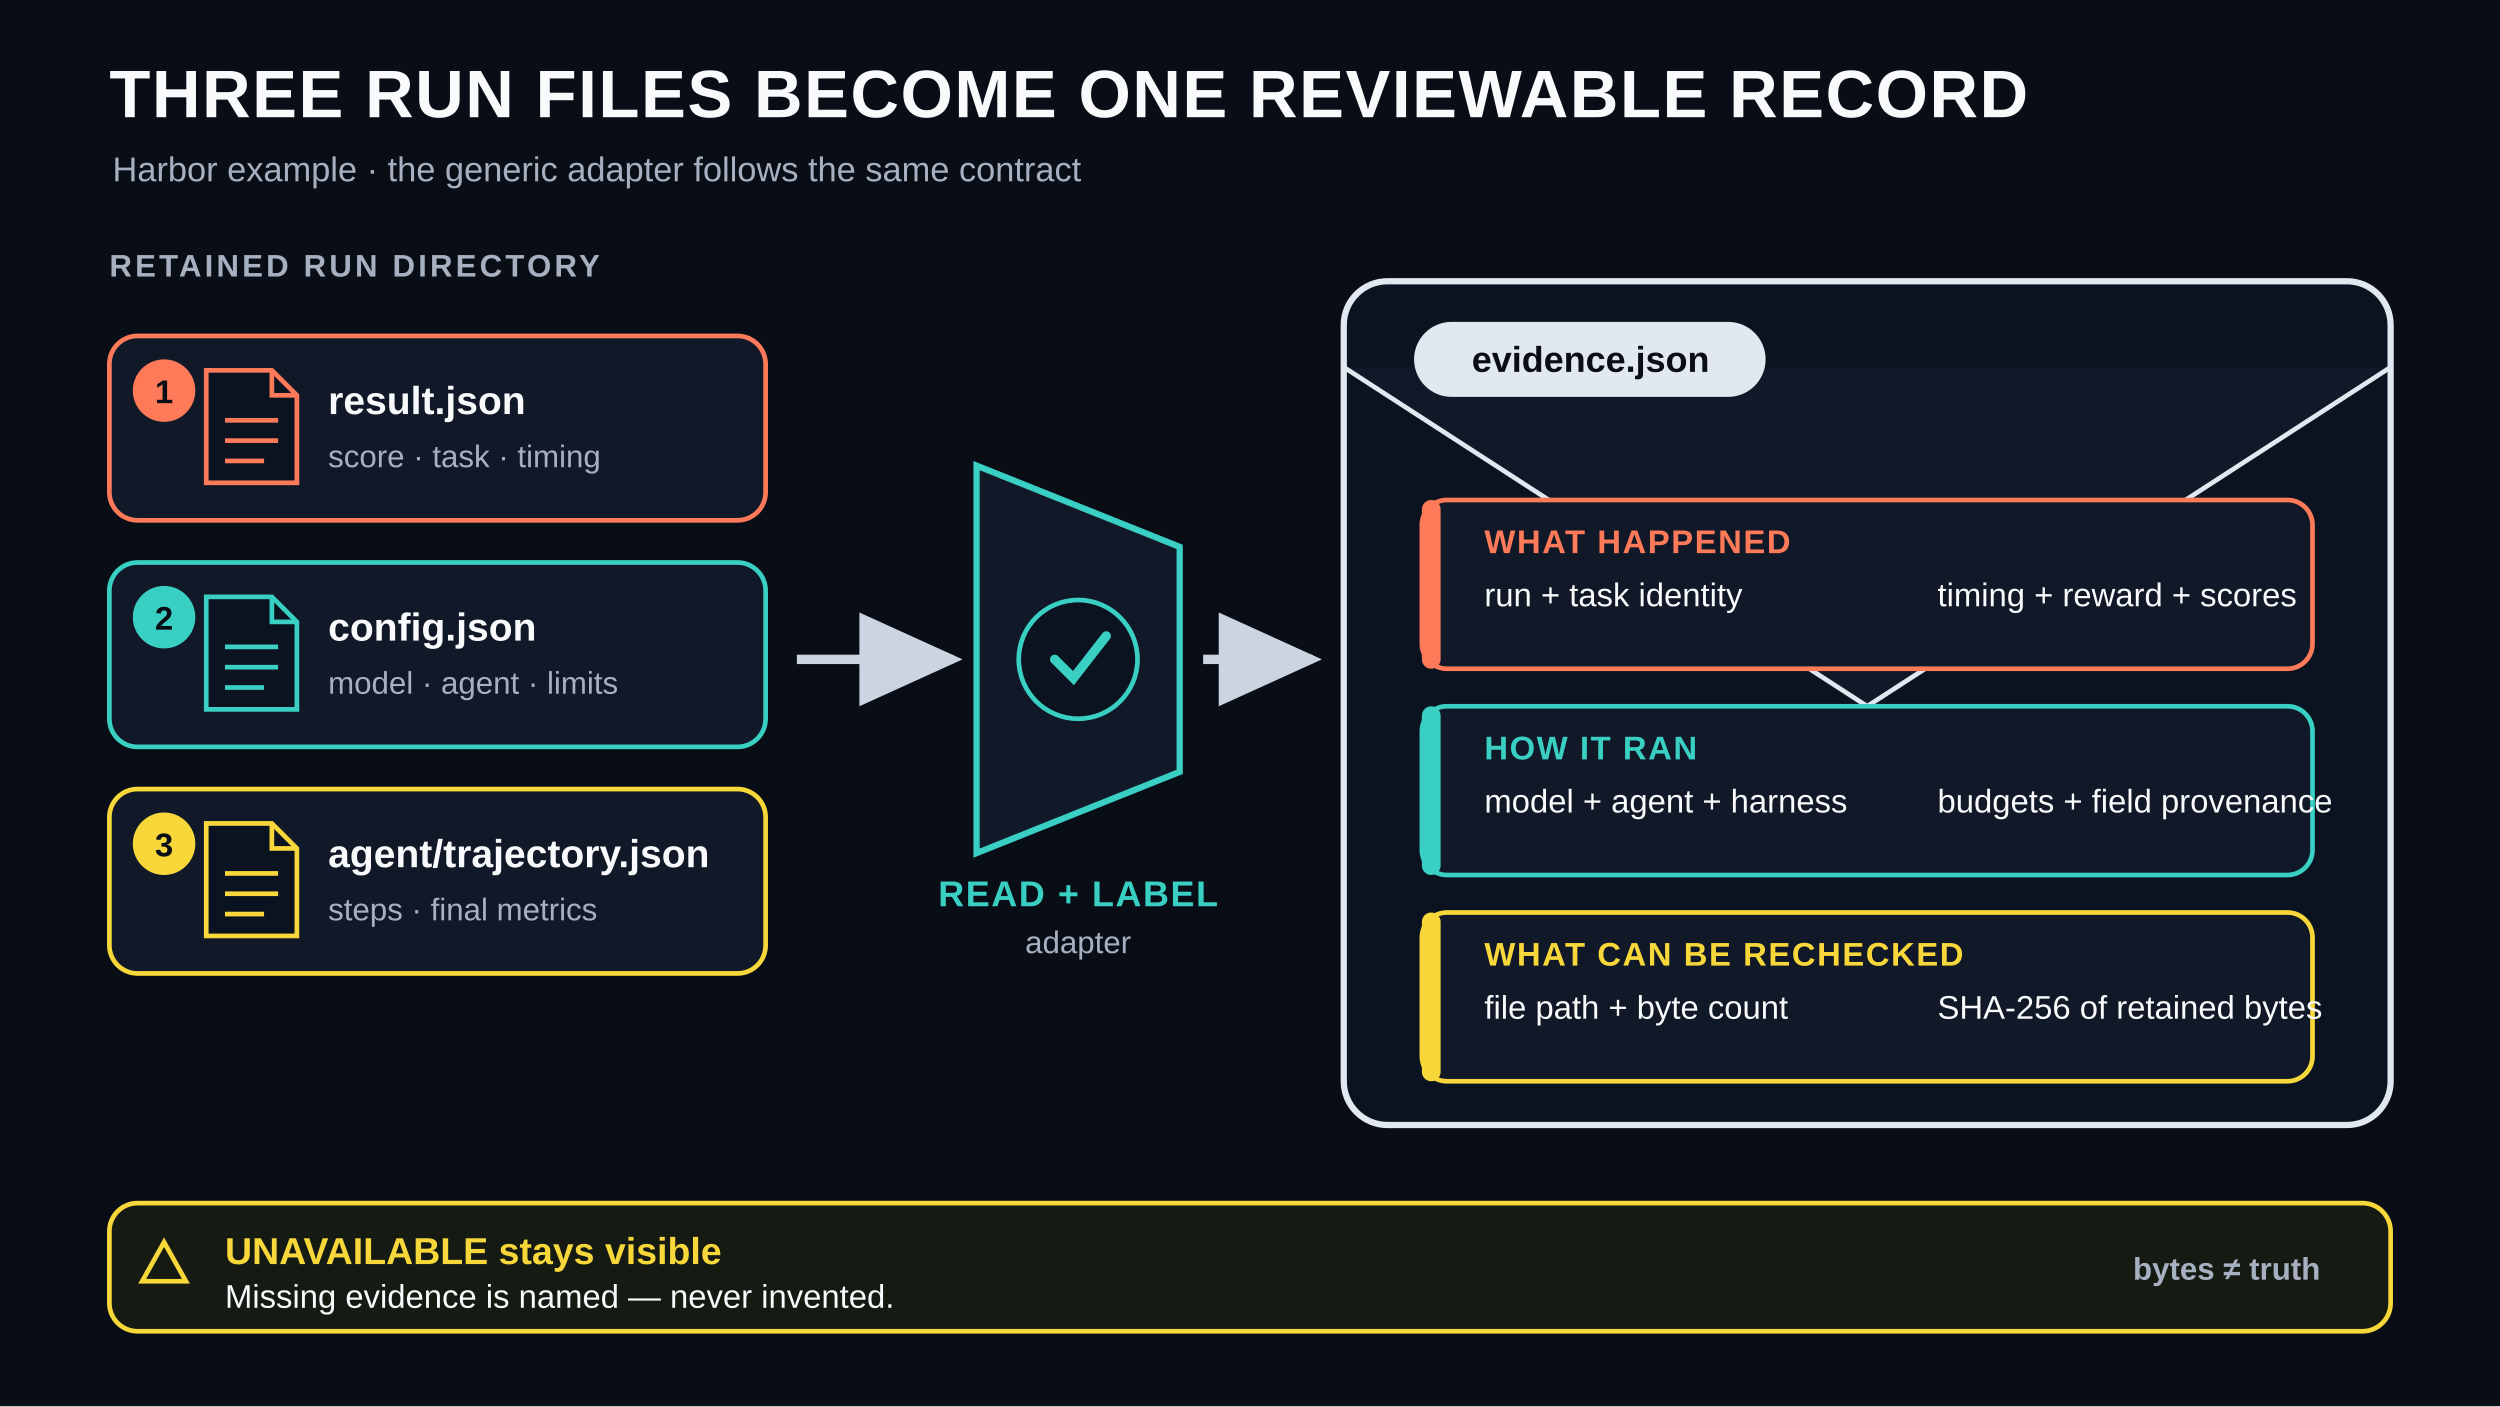
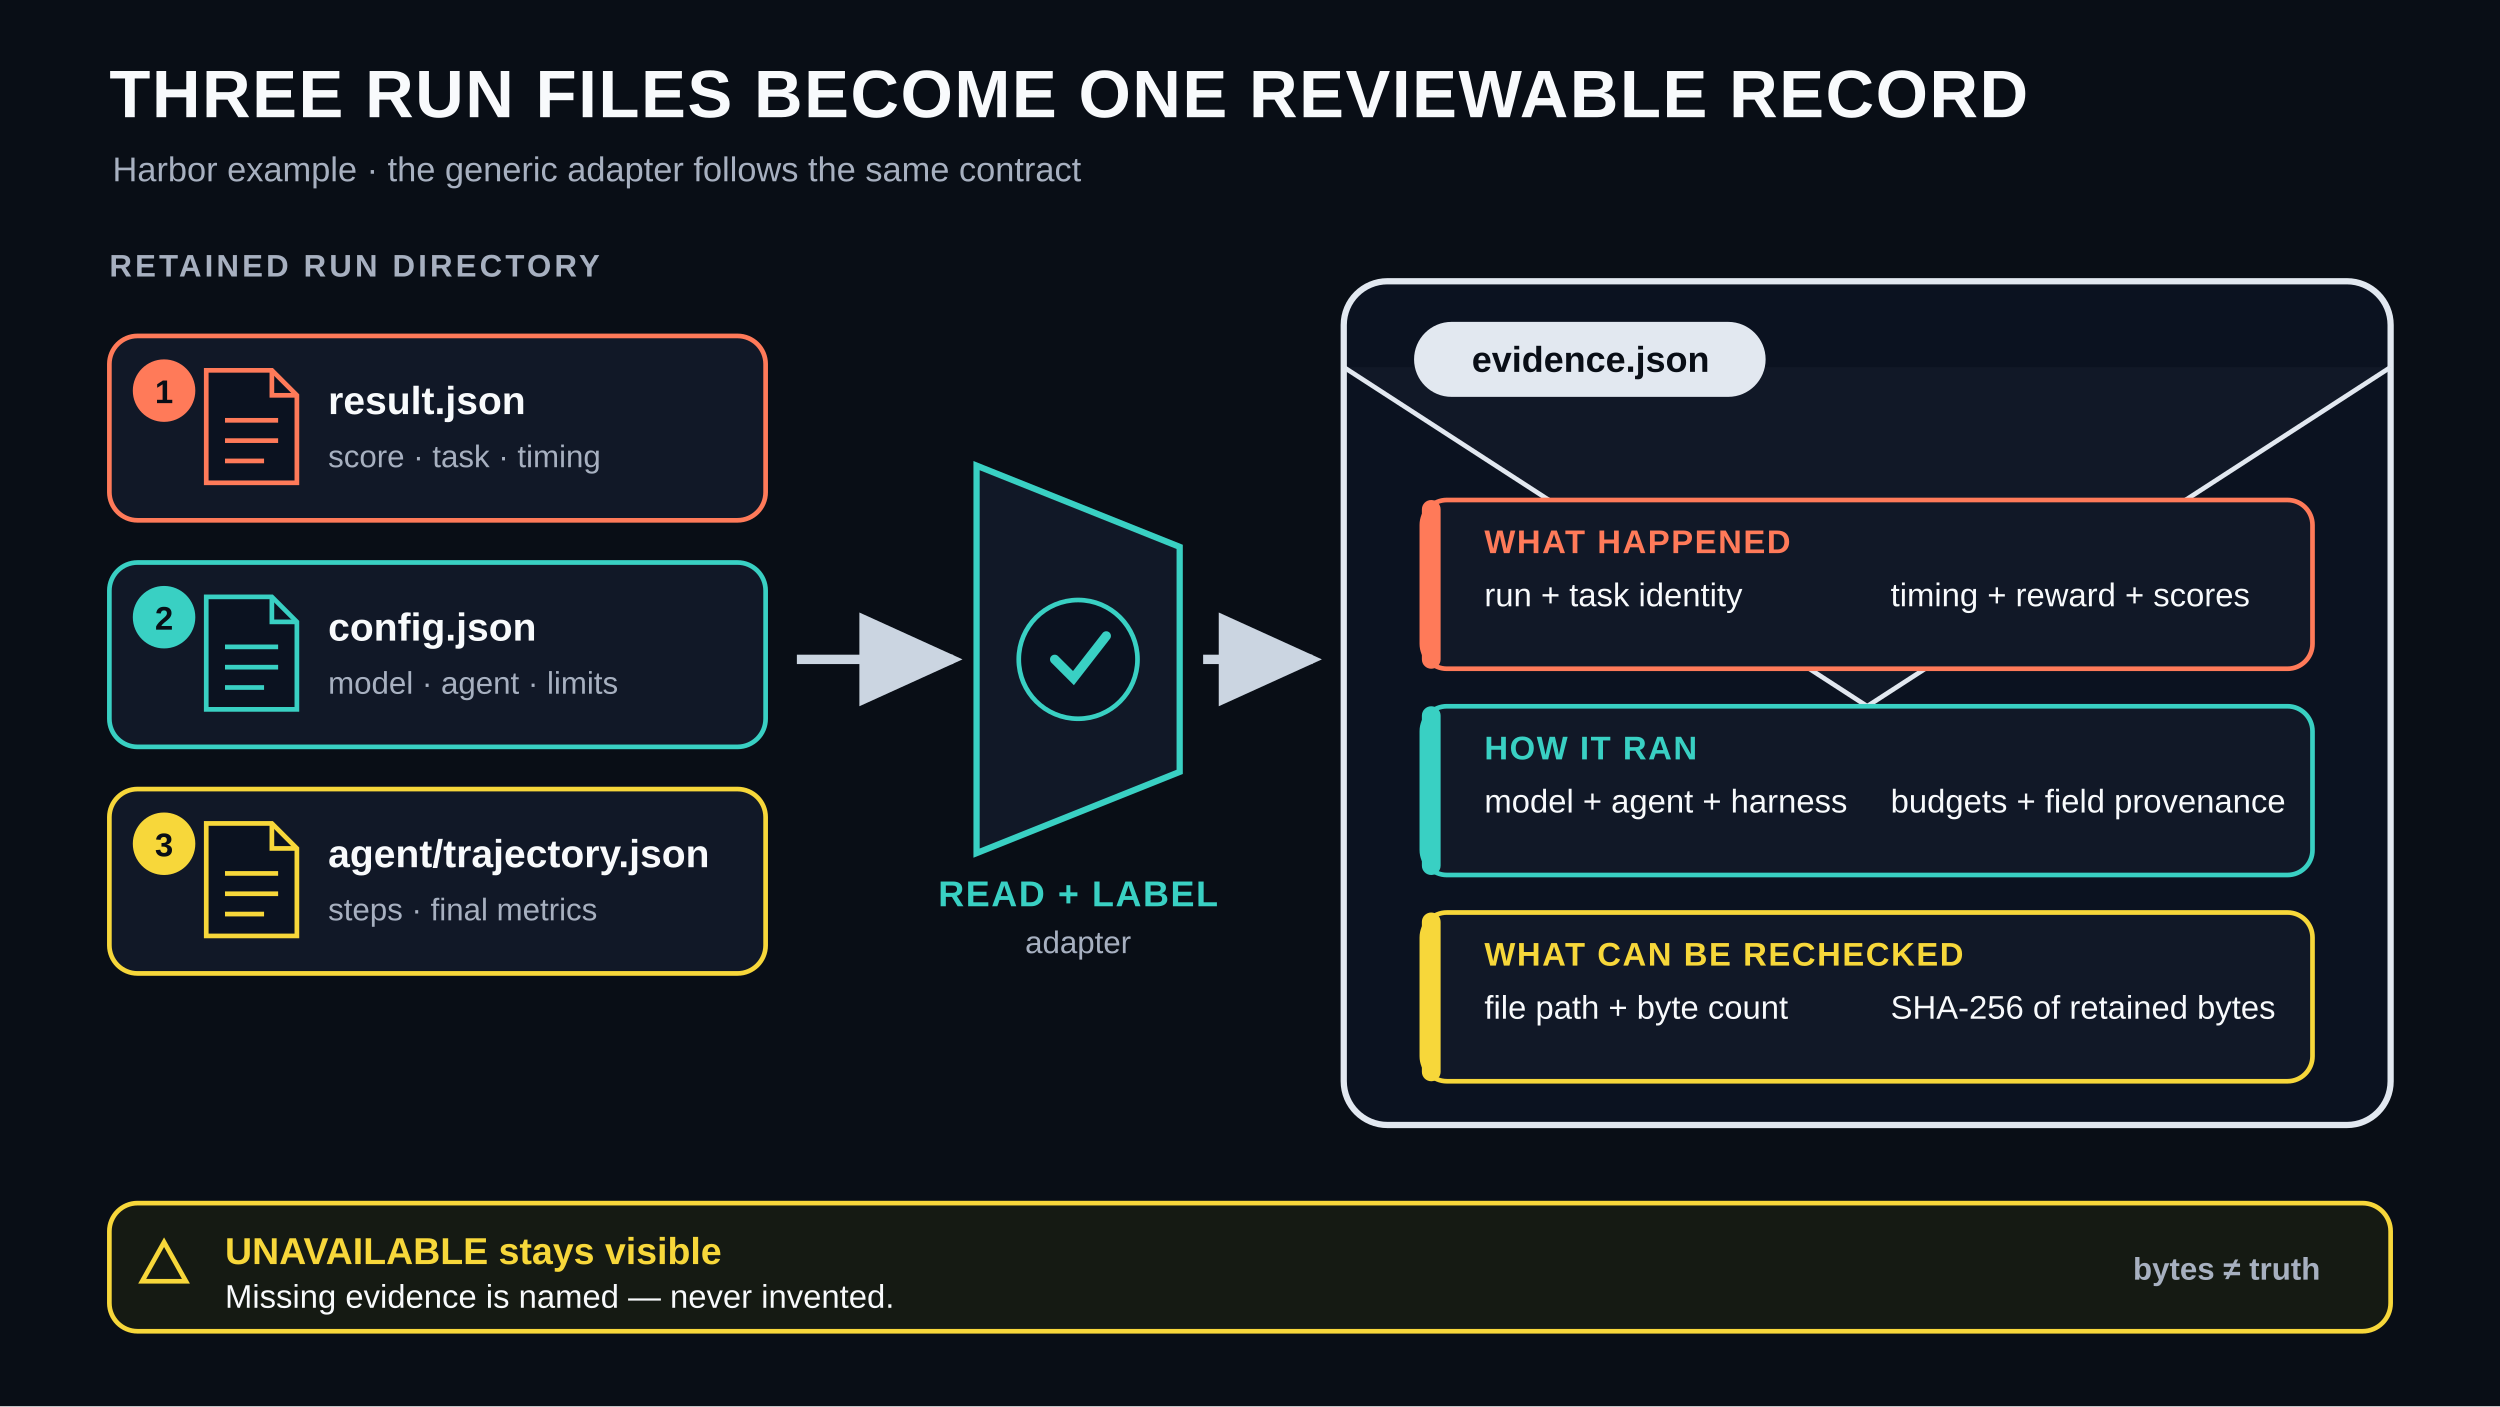
<svg xmlns="http://www.w3.org/2000/svg" width="1600" height="900" viewBox="0 0 1600 900" role="img" aria-labelledby="figure-title figure-desc">
  <defs>
    <marker id="arrow" markerWidth="12" markerHeight="12" refX="10" refY="5" orient="auto">
      <path d="M0 0 L0 10 L11 5 Z" fill="#CBD5E1" />
    </marker>
    <filter id="glow" x="-50%" y="-50%" width="200%" height="200%">
      <feGaussianBlur stdDeviation="7" result="blur" />
      <feMerge>
        <feMergeNode in="blur" />
        <feMergeNode in="SourceGraphic" />
      </feMerge>
    </filter>
  </defs>
  <rect width="1600" height="900" fill="#090E16" />
  <text x="70" y="75" fill="#F8FAFC" font-family="Arial, sans-serif" font-size="43" font-weight="700" letter-spacing="1">THREE RUN FILES BECOME ONE REVIEWABLE RECORD</text>
  <text x="72" y="116" fill="#A7B0C0" font-family="Arial, sans-serif" font-size="22">Harbor example · the generic adapter follows the same contract</text>
  <text x="70" y="177" text-anchor="start" fill="#A7B0C0" font-family="Arial, sans-serif" font-size="20" font-weight="700" letter-spacing="2">RETAINED RUN DIRECTORY</text>
  <rect x="70" y="215" width="420" height="118" rx="18" fill="#111827" stroke="#FF7A59" stroke-width="3" />
  <circle cx="105" cy="250" r="20" fill="#FF7A59" />
  <text x="105" y="258" text-anchor="middle" fill="#090E16" font-family="Arial, sans-serif" font-size="21" font-weight="700" letter-spacing="0">1</text>
  <path d="M132 237 H174 L190 253 V309 H132 Z" fill="#0B1220" stroke="#FF7A59" stroke-width="3" />
  <path d="M174 237 V253 H190" fill="none" stroke="#FF7A59" stroke-width="3" />
  <path d="M144 269 H178 M144 282 H178 M144 295 H169" stroke="#FF7A59" stroke-width="3" />
  <text x="210" y="265" text-anchor="start" fill="#F8FAFC" font-family="Arial, sans-serif" font-size="25" font-weight="700" letter-spacing="0">result.json</text>
  <text x="210" y="299" text-anchor="start" fill="#A7B0C0" font-family="Arial, sans-serif" font-size="20" font-weight="400" letter-spacing="0">score · task · timing</text>
  <rect x="70" y="360" width="420" height="118" rx="18" fill="#111827" stroke="#39D0C3" stroke-width="3" />
  <circle cx="105" cy="395" r="20" fill="#39D0C3" />
  <text x="105" y="403" text-anchor="middle" fill="#090E16" font-family="Arial, sans-serif" font-size="21" font-weight="700" letter-spacing="0">2</text>
  <path d="M132 382 H174 L190 398 V454 H132 Z" fill="#0B1220" stroke="#39D0C3" stroke-width="3" />
  <path d="M174 382 V398 H190" fill="none" stroke="#39D0C3" stroke-width="3" />
  <path d="M144 414 H178 M144 427 H178 M144 440 H169" stroke="#39D0C3" stroke-width="3" />
  <text x="210" y="410" text-anchor="start" fill="#F8FAFC" font-family="Arial, sans-serif" font-size="25" font-weight="700" letter-spacing="0">config.json</text>
  <text x="210" y="444" text-anchor="start" fill="#A7B0C0" font-family="Arial, sans-serif" font-size="20" font-weight="400" letter-spacing="0">model · agent · limits</text>
  <rect x="70" y="505" width="420" height="118" rx="18" fill="#111827" stroke="#F7D73A" stroke-width="3" />
  <circle cx="105" cy="540" r="20" fill="#F7D73A" />
  <text x="105" y="548" text-anchor="middle" fill="#090E16" font-family="Arial, sans-serif" font-size="21" font-weight="700" letter-spacing="0">3</text>
  <path d="M132 527 H174 L190 543 V599 H132 Z" fill="#0B1220" stroke="#F7D73A" stroke-width="3" />
  <path d="M174 527 V543 H190" fill="none" stroke="#F7D73A" stroke-width="3" />
  <path d="M144 559 H178 M144 572 H178 M144 585 H169" stroke="#F7D73A" stroke-width="3" />
  <text x="210" y="555" text-anchor="start" fill="#F8FAFC" font-family="Arial, sans-serif" font-size="25" font-weight="700" letter-spacing="0">agent/trajectory.json</text>
  <text x="210" y="589" text-anchor="start" fill="#A7B0C0" font-family="Arial, sans-serif" font-size="20" font-weight="400" letter-spacing="0">steps · final metrics</text>
  <path d="M510 422 H610" stroke="#CBD5E1" stroke-width="6" marker-end="url(#arrow)" />
  <path d="M625 298 L755 350 V494 L625 546 Z" fill="#111827" stroke="#39D0C3" stroke-width="4" />
  <circle cx="690" cy="422" r="38" fill="#0B1220" stroke="#39D0C3" stroke-width="3" />
  <path d="M675 422 L687 434 L708 407" fill="none" stroke="#39D0C3" stroke-width="6" stroke-linecap="round" />
  <text x="690" y="580" text-anchor="middle" fill="#39D0C3" font-family="Arial, sans-serif" font-size="23" font-weight="700" letter-spacing="1">READ + LABEL</text>
  <text x="690" y="610" text-anchor="middle" fill="#A7B0C0" font-family="Arial, sans-serif" font-size="20" font-weight="400" letter-spacing="0">adapter</text>
  <path d="M770 422 H840" stroke="#CBD5E1" stroke-width="6" marker-end="url(#arrow)" />
  <rect x="860" y="180" width="670" height="540" rx="28" fill="#0B1220" stroke="#E2E8F0" stroke-width="4" />
  <path d="M860 235 L1195 452 L1530 235" fill="#111827" stroke="#E2E8F0" stroke-width="3" />
  <rect x="905" y="206" width="225" height="48" rx="24" fill="#E2E8F0" />
  <text x="1018" y="238" text-anchor="middle" fill="#090E16" font-family="Arial, sans-serif" font-size="23" font-weight="700" letter-spacing="0">evidence.json</text>
  <rect x="910" y="320" width="570" height="108" rx="16" fill="#111827" stroke="#FF7A59" stroke-width="3" />
  <rect x="910" y="320" width="12" height="108" rx="6" fill="#FF7A59" />
  <text x="950" y="354" text-anchor="start" fill="#FF7A59" font-family="Arial, sans-serif" font-size="21" font-weight="700" letter-spacing="1">WHAT HAPPENED</text>
  <text x="950" y="388" text-anchor="start" fill="#F8FAFC" font-family="Arial, sans-serif" font-size="21" font-weight="400" letter-spacing="0">run + task identity</text>
-   <text x="1240" y="388" text-anchor="start" fill="#F8FAFC" font-family="Arial, sans-serif" font-size="21" font-weight="400" letter-spacing="0">timing + reward + scores</text>
+   <text x="1210" y="388" text-anchor="start" fill="#F8FAFC" font-family="Arial, sans-serif" font-size="21" font-weight="400" letter-spacing="0">timing + reward + scores</text>
  <rect x="910" y="452" width="570" height="108" rx="16" fill="#111827" stroke="#39D0C3" stroke-width="3" />
  <rect x="910" y="452" width="12" height="108" rx="6" fill="#39D0C3" />
  <text x="950" y="486" text-anchor="start" fill="#39D0C3" font-family="Arial, sans-serif" font-size="21" font-weight="700" letter-spacing="1">HOW IT RAN</text>
  <text x="950" y="520" text-anchor="start" fill="#F8FAFC" font-family="Arial, sans-serif" font-size="21" font-weight="400" letter-spacing="0">model + agent + harness</text>
-   <text x="1240" y="520" text-anchor="start" fill="#F8FAFC" font-family="Arial, sans-serif" font-size="21" font-weight="400" letter-spacing="0">budgets + field provenance</text>
+   <text x="1210" y="520" text-anchor="start" fill="#F8FAFC" font-family="Arial, sans-serif" font-size="21" font-weight="400" letter-spacing="0">budgets + field provenance</text>
  <rect x="910" y="584" width="570" height="108" rx="16" fill="#111827" stroke="#F7D73A" stroke-width="3" />
  <rect x="910" y="584" width="12" height="108" rx="6" fill="#F7D73A" />
  <text x="950" y="618" text-anchor="start" fill="#F7D73A" font-family="Arial, sans-serif" font-size="21" font-weight="700" letter-spacing="1">WHAT CAN BE RECHECKED</text>
  <text x="950" y="652" text-anchor="start" fill="#F8FAFC" font-family="Arial, sans-serif" font-size="21" font-weight="400" letter-spacing="0">file path + byte count</text>
-   <text x="1240" y="652" text-anchor="start" fill="#F8FAFC" font-family="Arial, sans-serif" font-size="21" font-weight="400" letter-spacing="0">SHA-256 of retained bytes</text>
+   <text x="1210" y="652" text-anchor="start" fill="#F8FAFC" font-family="Arial, sans-serif" font-size="21" font-weight="400" letter-spacing="0">SHA-256 of retained bytes</text>
  <rect x="70" y="770" width="1460" height="82" rx="18" fill="#151A13" stroke="#F7D73A" stroke-width="3" />
  <path d="M105 795 L119 820 L91 820 Z" fill="none" stroke="#F7D73A" stroke-width="3" />
  <text x="144" y="809" text-anchor="start" fill="#F7D73A" font-family="Arial, sans-serif" font-size="24" font-weight="700" letter-spacing="0">UNAVAILABLE stays visible</text>
  <text x="144" y="837" text-anchor="start" fill="#F8FAFC" font-family="Arial, sans-serif" font-size="21" font-weight="400" letter-spacing="0">Missing evidence is named — never invented.</text>
  <text x="1485" y="819" text-anchor="end" fill="#A7B0C0" font-family="Arial, sans-serif" font-size="20" font-weight="700" letter-spacing="0">bytes ≠ truth</text>
</svg>
